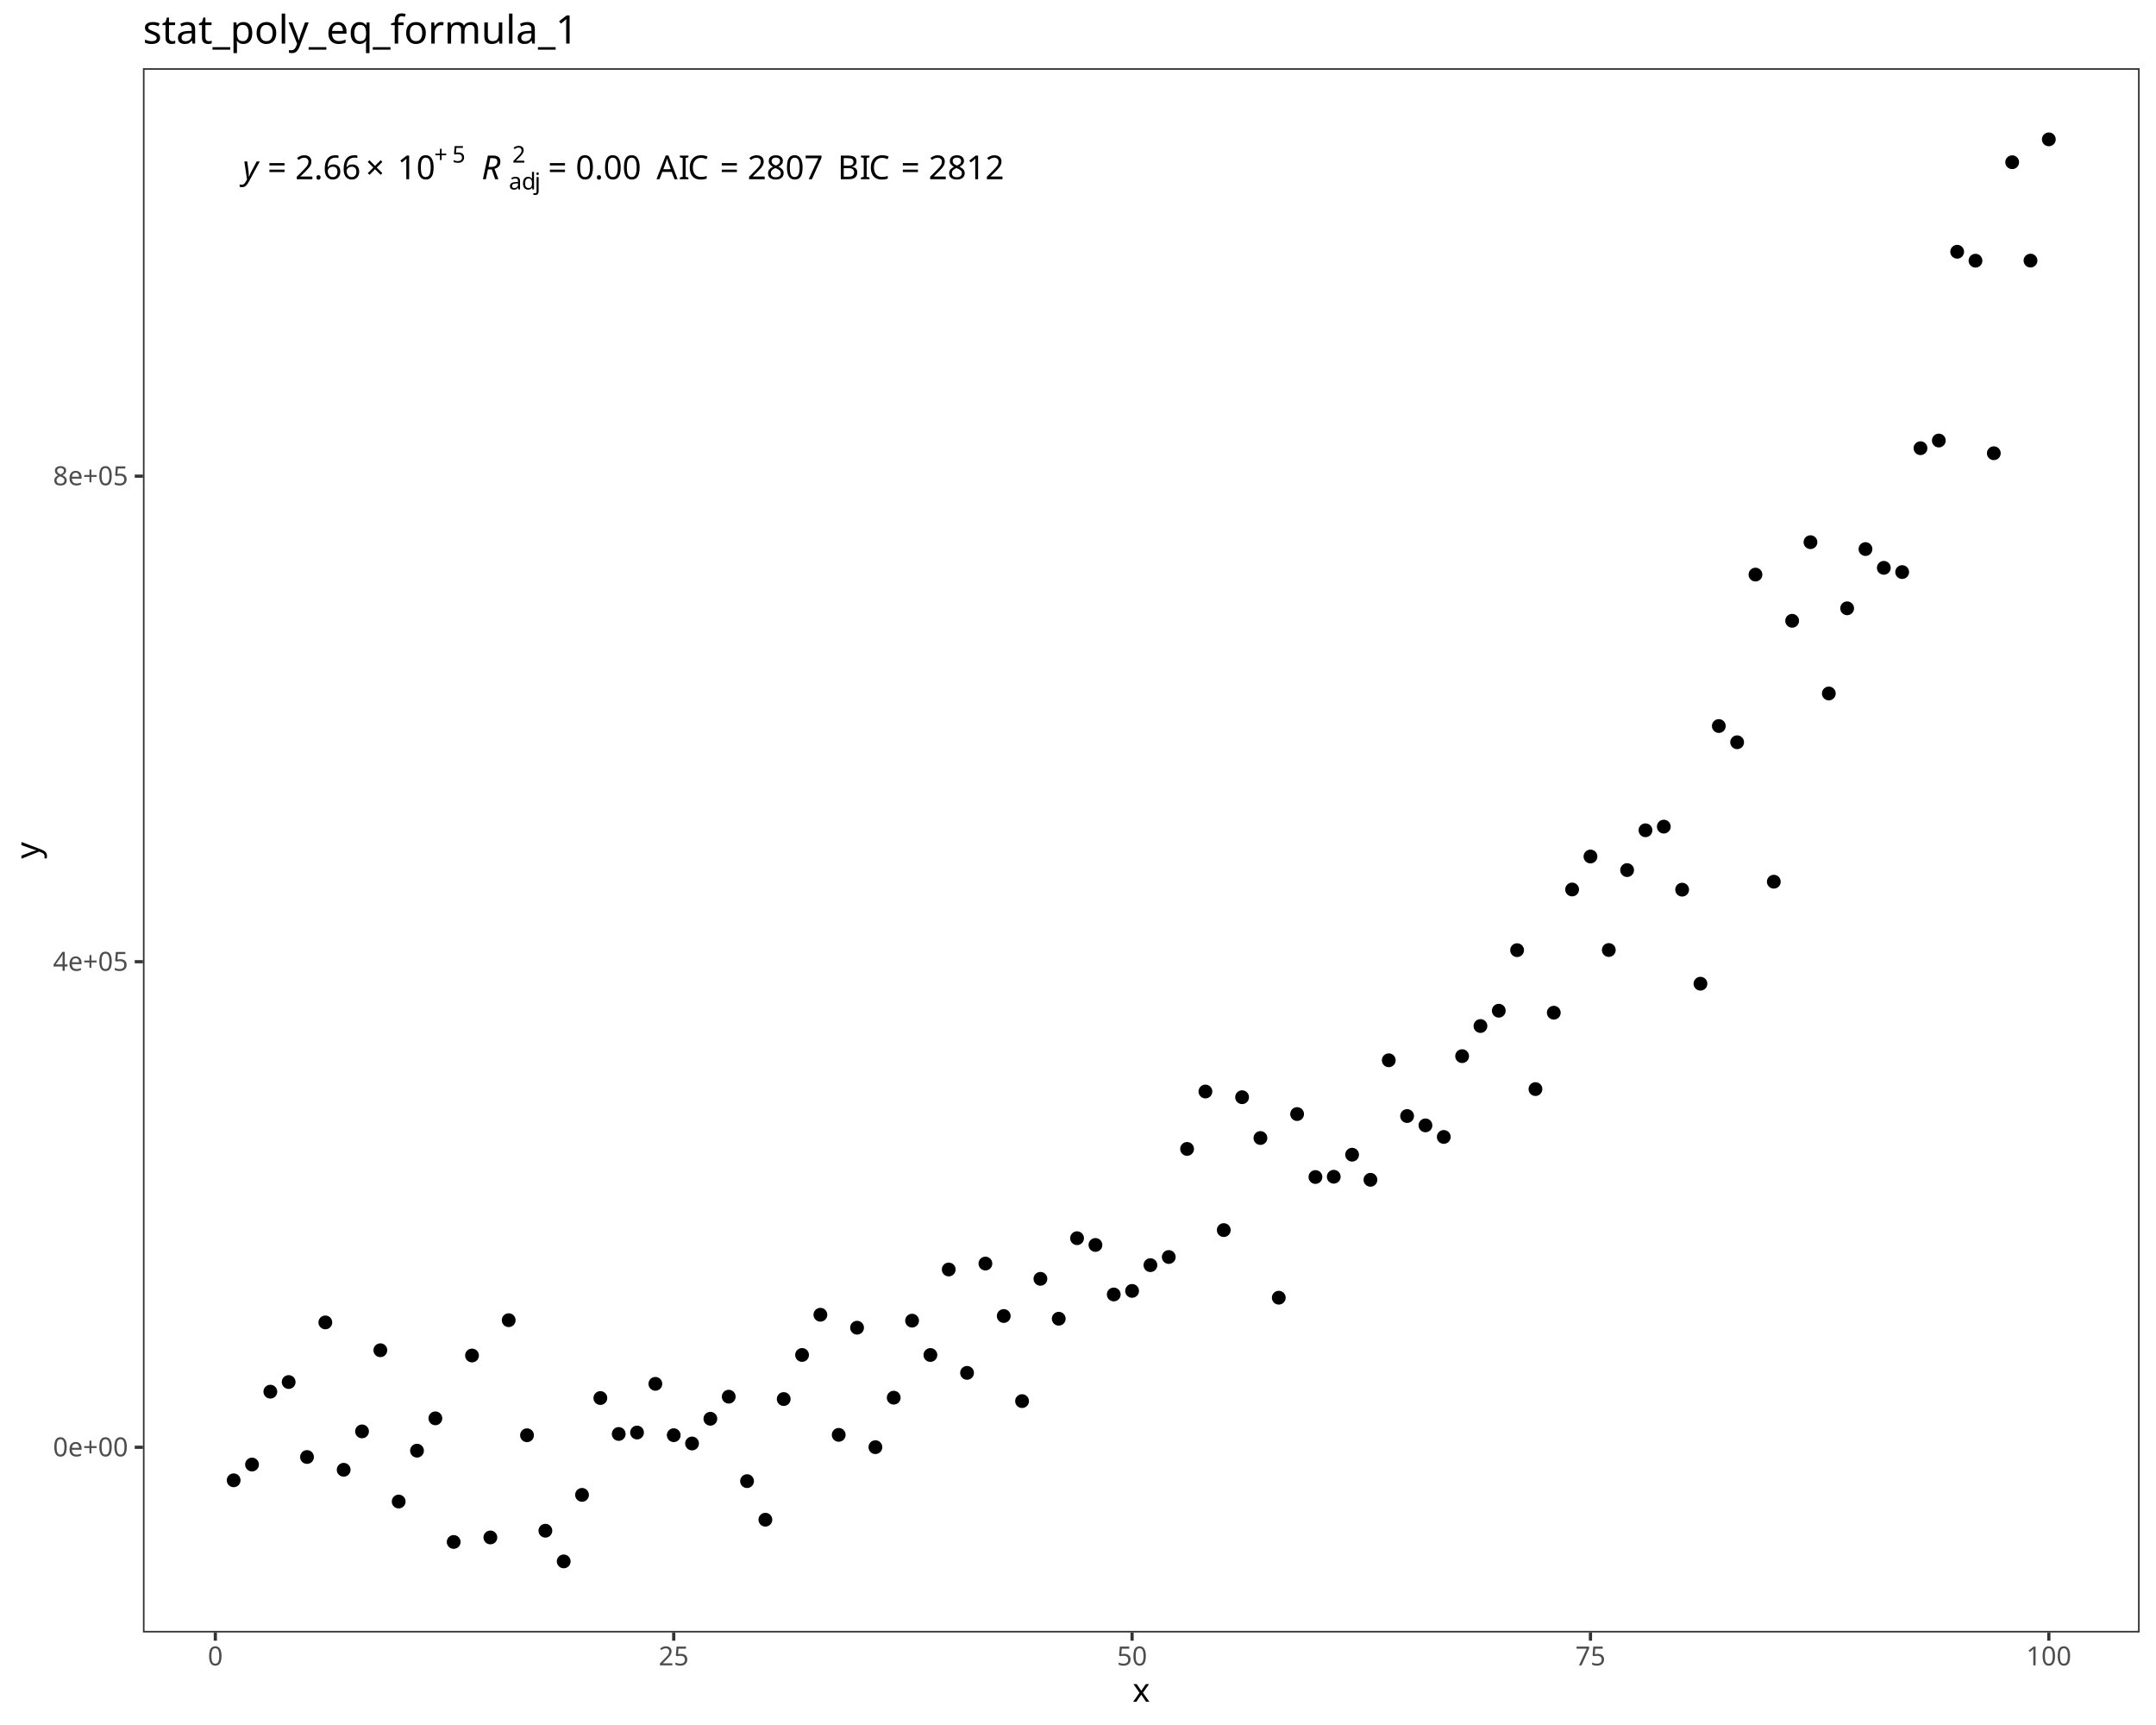
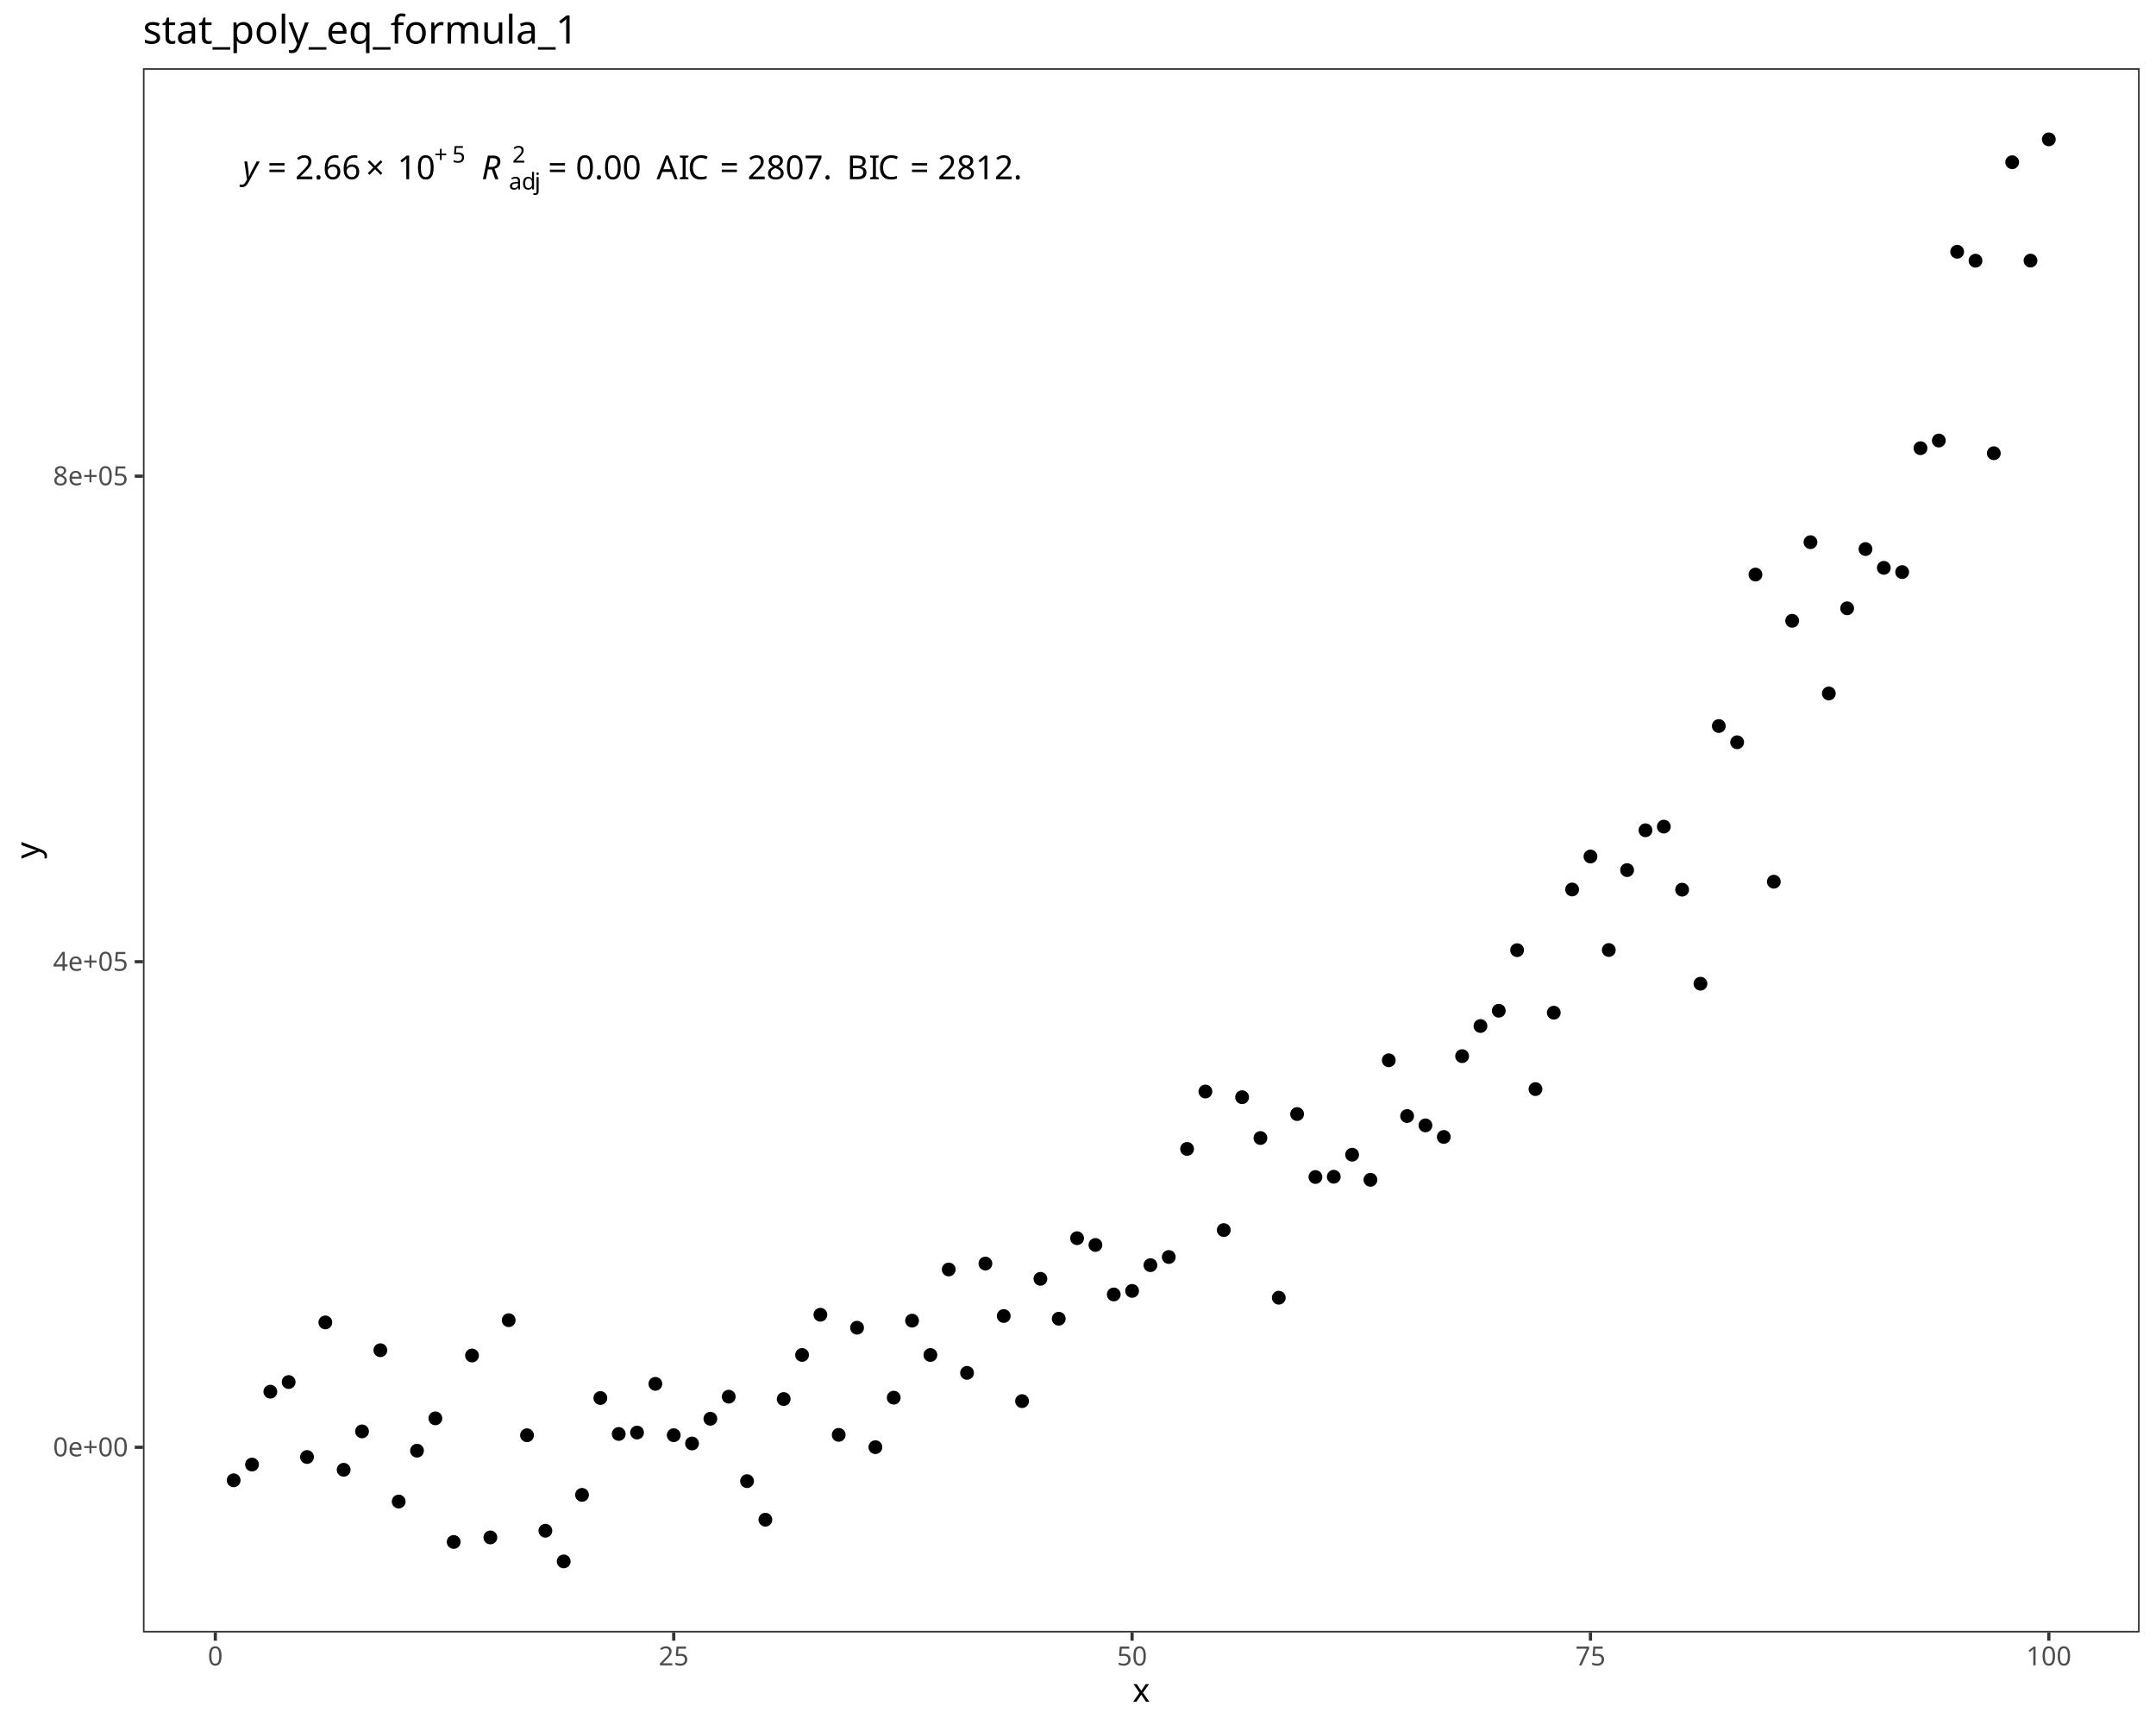
<svg xmlns="http://www.w3.org/2000/svg" class="svglite" data-engine-version="2.0" width="720.00pt" height="576.00pt" viewBox="0 0 720.00 576.00">
  <defs>
    <style type="text/css">
    .svglite line, .svglite polyline, .svglite polygon, .svglite path, .svglite rect, .svglite circle {
      fill: none;
      stroke: #000000;
      stroke-linecap: round;
      stroke-linejoin: round;
      stroke-miterlimit: 10.00;
    }
  </style>
  </defs>
  <rect width="100%" height="100%" style="stroke: none; fill: #FFFFFF;" />
  <defs>
    <clipPath id="cpMC4wMHw3MjAuMDB8MC4wMHw1NzYuMDA=">
      <rect x="0.00" y="0.00" width="720.00" height="576.00" />
    </clipPath>
  </defs>
  <g clip-path="url(#cpMC4wMHw3MjAuMDB8MC4wMHw1NzYuMDA=)">
    <rect x="0.00" y="0.00" width="720.00" height="576.00" style="stroke-width: 1.07; stroke: #FFFFFF; fill: #FFFFFF;" />
  </g>
  <defs>
    <clipPath id="cpNDcuNzN8NzE0LjUyfDIyLjc4fDU0NS4xMQ==">
      <rect x="47.73" y="22.78" width="666.80" height="522.33" />
    </clipPath>
  </defs>
  <g clip-path="url(#cpNDcuNzN8NzE0LjUyfDIyLjc4fDU0NS4xMQ==)">
    <rect x="47.73" y="22.78" width="666.80" height="522.33" style="stroke-width: 1.07; stroke: none; fill: #FFFFFF;" />
    <circle cx="78.03" cy="494.29" r="1.95" style="stroke-width: 0.71; fill: #000000;" />
    <circle cx="84.16" cy="489.03" r="1.95" style="stroke-width: 0.71; fill: #000000;" />
    <circle cx="90.28" cy="464.70" r="1.95" style="stroke-width: 0.71; fill: #000000;" />
    <circle cx="96.40" cy="461.48" r="1.95" style="stroke-width: 0.71; fill: #000000;" />
    <circle cx="102.53" cy="486.51" r="1.95" style="stroke-width: 0.71; fill: #000000;" />
    <circle cx="108.65" cy="441.57" r="1.95" style="stroke-width: 0.71; fill: #000000;" />
    <circle cx="114.77" cy="490.78" r="1.95" style="stroke-width: 0.71; fill: #000000;" />
    <circle cx="120.90" cy="477.96" r="1.95" style="stroke-width: 0.71; fill: #000000;" />
    <circle cx="127.02" cy="450.86" r="1.95" style="stroke-width: 0.71; fill: #000000;" />
    <circle cx="133.14" cy="501.38" r="1.95" style="stroke-width: 0.71; fill: #000000;" />
    <circle cx="139.26" cy="484.40" r="1.95" style="stroke-width: 0.71; fill: #000000;" />
    <circle cx="145.39" cy="473.60" r="1.95" style="stroke-width: 0.71; fill: #000000;" />
    <circle cx="151.51" cy="514.88" r="1.95" style="stroke-width: 0.71; fill: #000000;" />
    <circle cx="157.63" cy="452.62" r="1.95" style="stroke-width: 0.71; fill: #000000;" />
    <circle cx="163.76" cy="513.37" r="1.95" style="stroke-width: 0.71; fill: #000000;" />
    <circle cx="169.88" cy="440.83" r="1.95" style="stroke-width: 0.71; fill: #000000;" />
    <circle cx="176.00" cy="479.25" r="1.95" style="stroke-width: 0.71; fill: #000000;" />
    <circle cx="182.13" cy="511.13" r="1.95" style="stroke-width: 0.71; fill: #000000;" />
    <circle cx="188.25" cy="521.37" r="1.95" style="stroke-width: 0.71; fill: #000000;" />
    <circle cx="194.37" cy="499.16" r="1.95" style="stroke-width: 0.71; fill: #000000;" />
    <circle cx="200.49" cy="466.82" r="1.95" style="stroke-width: 0.71; fill: #000000;" />
    <circle cx="206.62" cy="478.82" r="1.95" style="stroke-width: 0.71; fill: #000000;" />
    <circle cx="212.74" cy="478.34" r="1.95" style="stroke-width: 0.71; fill: #000000;" />
    <circle cx="218.86" cy="462.08" r="1.95" style="stroke-width: 0.71; fill: #000000;" />
    <circle cx="224.99" cy="479.23" r="1.95" style="stroke-width: 0.71; fill: #000000;" />
    <circle cx="231.11" cy="482.00" r="1.95" style="stroke-width: 0.71; fill: #000000;" />
    <circle cx="237.23" cy="473.74" r="1.95" style="stroke-width: 0.71; fill: #000000;" />
    <circle cx="243.36" cy="466.37" r="1.95" style="stroke-width: 0.71; fill: #000000;" />
    <circle cx="249.48" cy="494.57" r="1.95" style="stroke-width: 0.71; fill: #000000;" />
    <circle cx="255.60" cy="507.45" r="1.95" style="stroke-width: 0.71; fill: #000000;" />
    <circle cx="261.72" cy="467.16" r="1.95" style="stroke-width: 0.71; fill: #000000;" />
    <circle cx="267.85" cy="452.44" r="1.95" style="stroke-width: 0.71; fill: #000000;" />
    <circle cx="273.97" cy="439.01" r="1.95" style="stroke-width: 0.71; fill: #000000;" />
    <circle cx="280.09" cy="479.12" r="1.95" style="stroke-width: 0.71; fill: #000000;" />
    <circle cx="286.22" cy="443.34" r="1.95" style="stroke-width: 0.71; fill: #000000;" />
    <circle cx="292.34" cy="483.23" r="1.95" style="stroke-width: 0.71; fill: #000000;" />
    <circle cx="298.46" cy="466.70" r="1.95" style="stroke-width: 0.71; fill: #000000;" />
    <circle cx="304.59" cy="440.98" r="1.95" style="stroke-width: 0.71; fill: #000000;" />
    <circle cx="310.71" cy="452.45" r="1.95" style="stroke-width: 0.71; fill: #000000;" />
    <circle cx="316.83" cy="423.90" r="1.95" style="stroke-width: 0.71; fill: #000000;" />
    <circle cx="322.95" cy="458.42" r="1.95" style="stroke-width: 0.71; fill: #000000;" />
    <circle cx="329.08" cy="421.92" r="1.95" style="stroke-width: 0.71; fill: #000000;" />
    <circle cx="335.20" cy="439.43" r="1.95" style="stroke-width: 0.71; fill: #000000;" />
    <circle cx="341.32" cy="467.85" r="1.95" style="stroke-width: 0.71; fill: #000000;" />
    <circle cx="347.45" cy="427.02" r="1.95" style="stroke-width: 0.71; fill: #000000;" />
    <circle cx="353.57" cy="440.34" r="1.95" style="stroke-width: 0.71; fill: #000000;" />
    <circle cx="359.69" cy="413.45" r="1.95" style="stroke-width: 0.71; fill: #000000;" />
    <circle cx="365.82" cy="415.71" r="1.95" style="stroke-width: 0.71; fill: #000000;" />
    <circle cx="371.94" cy="432.24" r="1.95" style="stroke-width: 0.71; fill: #000000;" />
    <circle cx="378.06" cy="431.05" r="1.95" style="stroke-width: 0.71; fill: #000000;" />
    <circle cx="384.18" cy="422.45" r="1.95" style="stroke-width: 0.71; fill: #000000;" />
    <circle cx="390.31" cy="419.73" r="1.95" style="stroke-width: 0.71; fill: #000000;" />
    <circle cx="396.43" cy="383.64" r="1.95" style="stroke-width: 0.71; fill: #000000;" />
    <circle cx="402.55" cy="364.47" r="1.95" style="stroke-width: 0.71; fill: #000000;" />
    <circle cx="408.68" cy="410.74" r="1.95" style="stroke-width: 0.71; fill: #000000;" />
    <circle cx="414.80" cy="366.37" r="1.95" style="stroke-width: 0.71; fill: #000000;" />
    <circle cx="420.92" cy="380.00" r="1.95" style="stroke-width: 0.71; fill: #000000;" />
    <circle cx="427.05" cy="433.32" r="1.95" style="stroke-width: 0.71; fill: #000000;" />
    <circle cx="433.17" cy="372.00" r="1.95" style="stroke-width: 0.71; fill: #000000;" />
    <circle cx="439.29" cy="393.02" r="1.95" style="stroke-width: 0.71; fill: #000000;" />
    <circle cx="445.41" cy="392.93" r="1.95" style="stroke-width: 0.71; fill: #000000;" />
    <circle cx="451.54" cy="385.57" r="1.95" style="stroke-width: 0.71; fill: #000000;" />
    <circle cx="457.66" cy="393.95" r="1.95" style="stroke-width: 0.71; fill: #000000;" />
    <circle cx="463.78" cy="354.04" r="1.95" style="stroke-width: 0.71; fill: #000000;" />
    <circle cx="469.91" cy="372.66" r="1.95" style="stroke-width: 0.71; fill: #000000;" />
    <circle cx="476.03" cy="375.78" r="1.95" style="stroke-width: 0.71; fill: #000000;" />
    <circle cx="482.15" cy="379.64" r="1.95" style="stroke-width: 0.71; fill: #000000;" />
    <circle cx="488.28" cy="352.66" r="1.95" style="stroke-width: 0.71; fill: #000000;" />
    <circle cx="494.40" cy="342.60" r="1.95" style="stroke-width: 0.71; fill: #000000;" />
    <circle cx="500.52" cy="337.49" r="1.95" style="stroke-width: 0.71; fill: #000000;" />
    <circle cx="506.64" cy="317.27" r="1.95" style="stroke-width: 0.71; fill: #000000;" />
    <circle cx="512.77" cy="363.66" r="1.95" style="stroke-width: 0.71; fill: #000000;" />
    <circle cx="518.89" cy="338.15" r="1.95" style="stroke-width: 0.71; fill: #000000;" />
    <circle cx="525.01" cy="297.01" r="1.95" style="stroke-width: 0.71; fill: #000000;" />
    <circle cx="531.14" cy="286.00" r="1.95" style="stroke-width: 0.71; fill: #000000;" />
    <circle cx="537.26" cy="317.22" r="1.95" style="stroke-width: 0.71; fill: #000000;" />
    <circle cx="543.38" cy="290.54" r="1.95" style="stroke-width: 0.71; fill: #000000;" />
    <circle cx="549.51" cy="277.24" r="1.95" style="stroke-width: 0.71; fill: #000000;" />
    <circle cx="555.63" cy="276.02" r="1.95" style="stroke-width: 0.71; fill: #000000;" />
    <circle cx="561.75" cy="297.07" r="1.95" style="stroke-width: 0.71; fill: #000000;" />
    <circle cx="567.87" cy="328.47" r="1.95" style="stroke-width: 0.71; fill: #000000;" />
    <circle cx="574.00" cy="242.43" r="1.95" style="stroke-width: 0.71; fill: #000000;" />
    <circle cx="580.12" cy="247.85" r="1.95" style="stroke-width: 0.71; fill: #000000;" />
    <circle cx="586.24" cy="191.86" r="1.95" style="stroke-width: 0.71; fill: #000000;" />
    <circle cx="592.37" cy="294.41" r="1.95" style="stroke-width: 0.71; fill: #000000;" />
    <circle cx="598.49" cy="207.29" r="1.95" style="stroke-width: 0.71; fill: #000000;" />
    <circle cx="604.61" cy="181.04" r="1.95" style="stroke-width: 0.71; fill: #000000;" />
    <circle cx="610.74" cy="231.56" r="1.95" style="stroke-width: 0.71; fill: #000000;" />
    <circle cx="616.86" cy="203.12" r="1.95" style="stroke-width: 0.71; fill: #000000;" />
    <circle cx="622.98" cy="183.34" r="1.95" style="stroke-width: 0.71; fill: #000000;" />
    <circle cx="629.10" cy="189.61" r="1.95" style="stroke-width: 0.71; fill: #000000;" />
    <circle cx="635.23" cy="191.02" r="1.95" style="stroke-width: 0.71; fill: #000000;" />
    <circle cx="641.35" cy="149.66" r="1.95" style="stroke-width: 0.71; fill: #000000;" />
    <circle cx="647.47" cy="147.10" r="1.95" style="stroke-width: 0.71; fill: #000000;" />
    <circle cx="653.60" cy="84.06" r="1.95" style="stroke-width: 0.71; fill: #000000;" />
    <circle cx="659.72" cy="87.05" r="1.95" style="stroke-width: 0.71; fill: #000000;" />
    <circle cx="665.84" cy="151.34" r="1.95" style="stroke-width: 0.71; fill: #000000;" />
    <circle cx="671.97" cy="54.17" r="1.95" style="stroke-width: 0.71; fill: #000000;" />
    <circle cx="678.09" cy="87.02" r="1.95" style="stroke-width: 0.71; fill: #000000;" />
    <circle cx="684.21" cy="46.53" r="1.95" style="stroke-width: 0.71; fill: #000000;" />
    <text x="81.07" y="59.84" style="font-size: 11.04px; font-style: italic; font-family: sans;" textLength="5.52px" lengthAdjust="spacingAndGlyphs">y</text>
    <text x="86.59" y="59.84" style="font-size: 11.04px; font-family: sans;" textLength="2.76px" lengthAdjust="spacingAndGlyphs"> </text>
    <text x="89.35" y="59.84" style="font-size: 11.04px; font-family: sans;" textLength="6.45px" lengthAdjust="spacingAndGlyphs">=</text>
    <text x="95.80" y="59.84" style="font-size: 11.04px; font-family: sans;" textLength="2.76px" lengthAdjust="spacingAndGlyphs"> </text>
    <text x="98.57" y="59.84" style="font-size: 11.04px; font-family: sans;" textLength="21.49px" lengthAdjust="spacingAndGlyphs">2.66</text>
    <text x="122.10" y="59.84" style="font-size: 11.04px; font-family: sans;" textLength="8.58px" lengthAdjust="spacingAndGlyphs">×</text>
    <text x="132.72" y="59.84" style="font-size: 11.04px; font-family: sans;" textLength="12.28px" lengthAdjust="spacingAndGlyphs">10</text>
    <text x="145.00" y="54.30" style="font-size: 7.73px; font-family: sans;" textLength="6.00px" lengthAdjust="spacingAndGlyphs">+</text>
    <text x="151.00" y="54.30" style="font-size: 7.73px; font-family: sans;" textLength="4.30px" lengthAdjust="spacingAndGlyphs">5</text>
    <text x="155.30" y="59.84" style="font-size: 11.04px; font-family: sans;" textLength="2.76px" lengthAdjust="spacingAndGlyphs"> </text>
    <text x="158.06" y="59.84" style="font-size: 11.04px; font-family: sans;" textLength="2.76px" lengthAdjust="spacingAndGlyphs"> </text>
    <text x="160.82" y="59.84" style="font-size: 11.04px; font-style: italic; font-family: sans;" textLength="7.98px" lengthAdjust="spacingAndGlyphs">R</text>
    <text x="169.94" y="63.26" style="font-size: 7.73px; font-family: sans;" textLength="4.30px" lengthAdjust="spacingAndGlyphs">a</text>
    <text x="174.24" y="63.26" style="font-size: 7.73px; font-family: sans;" textLength="4.30px" lengthAdjust="spacingAndGlyphs">d</text>
    <text x="178.53" y="63.26" style="font-size: 7.73px; font-family: sans;" textLength="1.72px" lengthAdjust="spacingAndGlyphs">j</text>
    <text x="171.08" y="54.30" style="font-size: 7.73px; font-family: sans;" textLength="4.30px" lengthAdjust="spacingAndGlyphs">2</text>
    <text x="180.25" y="59.84" style="font-size: 11.04px; font-family: sans;" textLength="2.76px" lengthAdjust="spacingAndGlyphs"> </text>
    <text x="183.01" y="59.84" style="font-size: 11.04px; font-family: sans;" textLength="6.45px" lengthAdjust="spacingAndGlyphs">=</text>
    <text x="189.46" y="59.84" style="font-size: 11.04px; font-family: sans;" textLength="2.76px" lengthAdjust="spacingAndGlyphs"> </text>
    <text x="192.23" y="59.84" style="font-size: 11.04px; font-family: sans;" textLength="21.49px" lengthAdjust="spacingAndGlyphs">0.00</text>
    <text x="213.71" y="59.84" style="font-size: 11.04px; font-family: sans;" textLength="2.76px" lengthAdjust="spacingAndGlyphs"> </text>
    <text x="216.47" y="59.84" style="font-size: 11.04px; font-family: sans;" textLength="2.76px" lengthAdjust="spacingAndGlyphs"> </text>
    <text x="219.24" y="59.84" style="font-size: 11.04px; font-family: sans;" textLength="7.37px" lengthAdjust="spacingAndGlyphs">A</text>
    <text x="226.60" y="59.84" style="font-size: 11.04px; font-family: sans;" textLength="3.07px" lengthAdjust="spacingAndGlyphs">I</text>
    <text x="229.67" y="59.84" style="font-size: 11.04px; font-family: sans;" textLength="7.98px" lengthAdjust="spacingAndGlyphs">C</text>
    <text x="237.64" y="59.84" style="font-size: 11.04px; font-family: sans;" textLength="2.76px" lengthAdjust="spacingAndGlyphs"> </text>
    <text x="240.41" y="59.84" style="font-size: 11.04px; font-family: sans;" textLength="6.45px" lengthAdjust="spacingAndGlyphs">=</text>
    <text x="246.86" y="59.84" style="font-size: 11.04px; font-family: sans;" textLength="2.76px" lengthAdjust="spacingAndGlyphs"> </text>
-     <text x="249.62" y="59.84" style="font-size: 11.04px; font-family: sans;" textLength="24.56px" lengthAdjust="spacingAndGlyphs">2807</text>
-     <text x="274.18" y="59.84" style="font-size: 11.04px; font-family: sans;" textLength="2.76px" lengthAdjust="spacingAndGlyphs"> </text>
-     <text x="276.94" y="59.84" style="font-size: 11.04px; font-family: sans;" textLength="2.76px" lengthAdjust="spacingAndGlyphs"> </text>
-     <text x="279.71" y="59.84" style="font-size: 11.04px; font-family: sans;" textLength="7.37px" lengthAdjust="spacingAndGlyphs">B</text>
-     <text x="287.07" y="59.84" style="font-size: 11.04px; font-family: sans;" textLength="3.07px" lengthAdjust="spacingAndGlyphs">I</text>
-     <text x="290.14" y="59.84" style="font-size: 11.04px; font-family: sans;" textLength="7.98px" lengthAdjust="spacingAndGlyphs">C</text>
-     <text x="298.11" y="59.84" style="font-size: 11.04px; font-family: sans;" textLength="2.76px" lengthAdjust="spacingAndGlyphs"> </text>
-     <text x="300.88" y="59.84" style="font-size: 11.04px; font-family: sans;" textLength="6.45px" lengthAdjust="spacingAndGlyphs">=</text>
-     <text x="307.33" y="59.84" style="font-size: 11.04px; font-family: sans;" textLength="2.76px" lengthAdjust="spacingAndGlyphs"> </text>
-     <text x="310.09" y="59.84" style="font-size: 11.04px; font-family: sans;" textLength="24.56px" lengthAdjust="spacingAndGlyphs">2812</text>
+     <text x="249.62" y="59.84" style="font-size: 11.04px; font-family: sans;" textLength="27.63px" lengthAdjust="spacingAndGlyphs">2807.</text>
+     <text x="277.25" y="59.84" style="font-size: 11.04px; font-family: sans;" textLength="2.76px" lengthAdjust="spacingAndGlyphs"> </text>
+     <text x="280.01" y="59.84" style="font-size: 11.04px; font-family: sans;" textLength="2.76px" lengthAdjust="spacingAndGlyphs"> </text>
+     <text x="282.77" y="59.84" style="font-size: 11.04px; font-family: sans;" textLength="7.37px" lengthAdjust="spacingAndGlyphs">B</text>
+     <text x="290.14" y="59.84" style="font-size: 11.04px; font-family: sans;" textLength="3.07px" lengthAdjust="spacingAndGlyphs">I</text>
+     <text x="293.20" y="59.84" style="font-size: 11.04px; font-family: sans;" textLength="7.98px" lengthAdjust="spacingAndGlyphs">C</text>
+     <text x="301.18" y="59.84" style="font-size: 11.04px; font-family: sans;" textLength="2.76px" lengthAdjust="spacingAndGlyphs"> </text>
+     <text x="303.94" y="59.84" style="font-size: 11.04px; font-family: sans;" textLength="6.45px" lengthAdjust="spacingAndGlyphs">=</text>
+     <text x="310.39" y="59.84" style="font-size: 11.04px; font-family: sans;" textLength="2.76px" lengthAdjust="spacingAndGlyphs"> </text>
+     <text x="313.16" y="59.84" style="font-size: 11.04px; font-family: sans;" textLength="27.63px" lengthAdjust="spacingAndGlyphs">2812.</text>
    <rect x="47.73" y="22.78" width="666.80" height="522.33" style="stroke-width: 1.07; stroke: #333333;" />
  </g>
  <g clip-path="url(#cpMC4wMHw3MjAuMDB8MC4wMHw1NzYuMDA=)">
    <text x="42.79" y="486.29" text-anchor="end" style="font-size: 8.80px; fill: #4D4D4D; font-family: sans;" textLength="24.72px" lengthAdjust="spacingAndGlyphs">0e+00</text>
    <text x="42.79" y="324.15" text-anchor="end" style="font-size: 8.80px; fill: #4D4D4D; font-family: sans;" textLength="24.72px" lengthAdjust="spacingAndGlyphs">4e+05</text>
    <text x="42.79" y="162.02" text-anchor="end" style="font-size: 8.80px; fill: #4D4D4D; font-family: sans;" textLength="24.72px" lengthAdjust="spacingAndGlyphs">8e+05</text>
    <polyline points="44.99,483.26 47.73,483.26 " style="stroke-width: 1.07; stroke: #333333; stroke-linecap: butt;" />
    <polyline points="44.99,321.13 47.73,321.13 " style="stroke-width: 1.07; stroke: #333333; stroke-linecap: butt;" />
    <polyline points="44.99,158.99 47.73,158.99 " style="stroke-width: 1.07; stroke: #333333; stroke-linecap: butt;" />
    <polyline points="71.91,547.85 71.91,545.11 " style="stroke-width: 1.07; stroke: #333333; stroke-linecap: butt;" />
    <polyline points="224.99,547.85 224.99,545.11 " style="stroke-width: 1.07; stroke: #333333; stroke-linecap: butt;" />
    <polyline points="378.06,547.85 378.06,545.11 " style="stroke-width: 1.07; stroke: #333333; stroke-linecap: butt;" />
    <polyline points="531.14,547.85 531.14,545.11 " style="stroke-width: 1.07; stroke: #333333; stroke-linecap: butt;" />
    <polyline points="684.21,547.85 684.21,545.11 " style="stroke-width: 1.07; stroke: #333333; stroke-linecap: butt;" />
    <text x="71.91" y="556.10" text-anchor="middle" style="font-size: 8.80px; fill: #4D4D4D; font-family: sans;" textLength="4.89px" lengthAdjust="spacingAndGlyphs">0</text>
    <text x="224.99" y="556.10" text-anchor="middle" style="font-size: 8.80px; fill: #4D4D4D; font-family: sans;" textLength="9.79px" lengthAdjust="spacingAndGlyphs">25</text>
    <text x="378.06" y="556.10" text-anchor="middle" style="font-size: 8.80px; fill: #4D4D4D; font-family: sans;" textLength="9.79px" lengthAdjust="spacingAndGlyphs">50</text>
    <text x="531.14" y="556.10" text-anchor="middle" style="font-size: 8.80px; fill: #4D4D4D; font-family: sans;" textLength="9.79px" lengthAdjust="spacingAndGlyphs">75</text>
    <text x="684.21" y="556.10" text-anchor="middle" style="font-size: 8.80px; fill: #4D4D4D; font-family: sans;" textLength="14.68px" lengthAdjust="spacingAndGlyphs">100</text>
    <text x="381.12" y="568.24" text-anchor="middle" style="font-size: 11.00px; font-family: sans;" textLength="5.50px" lengthAdjust="spacingAndGlyphs">x</text>
    <text transform="translate(13.05,283.95) rotate(-90)" text-anchor="middle" style="font-size: 11.00px; font-family: sans;" textLength="5.50px" lengthAdjust="spacingAndGlyphs">y</text>
    <text x="47.73" y="14.56" style="font-size: 13.20px; font-family: sans;" textLength="140.91px" lengthAdjust="spacingAndGlyphs">stat_poly_eq_formula_1</text>
  </g>
</svg>
